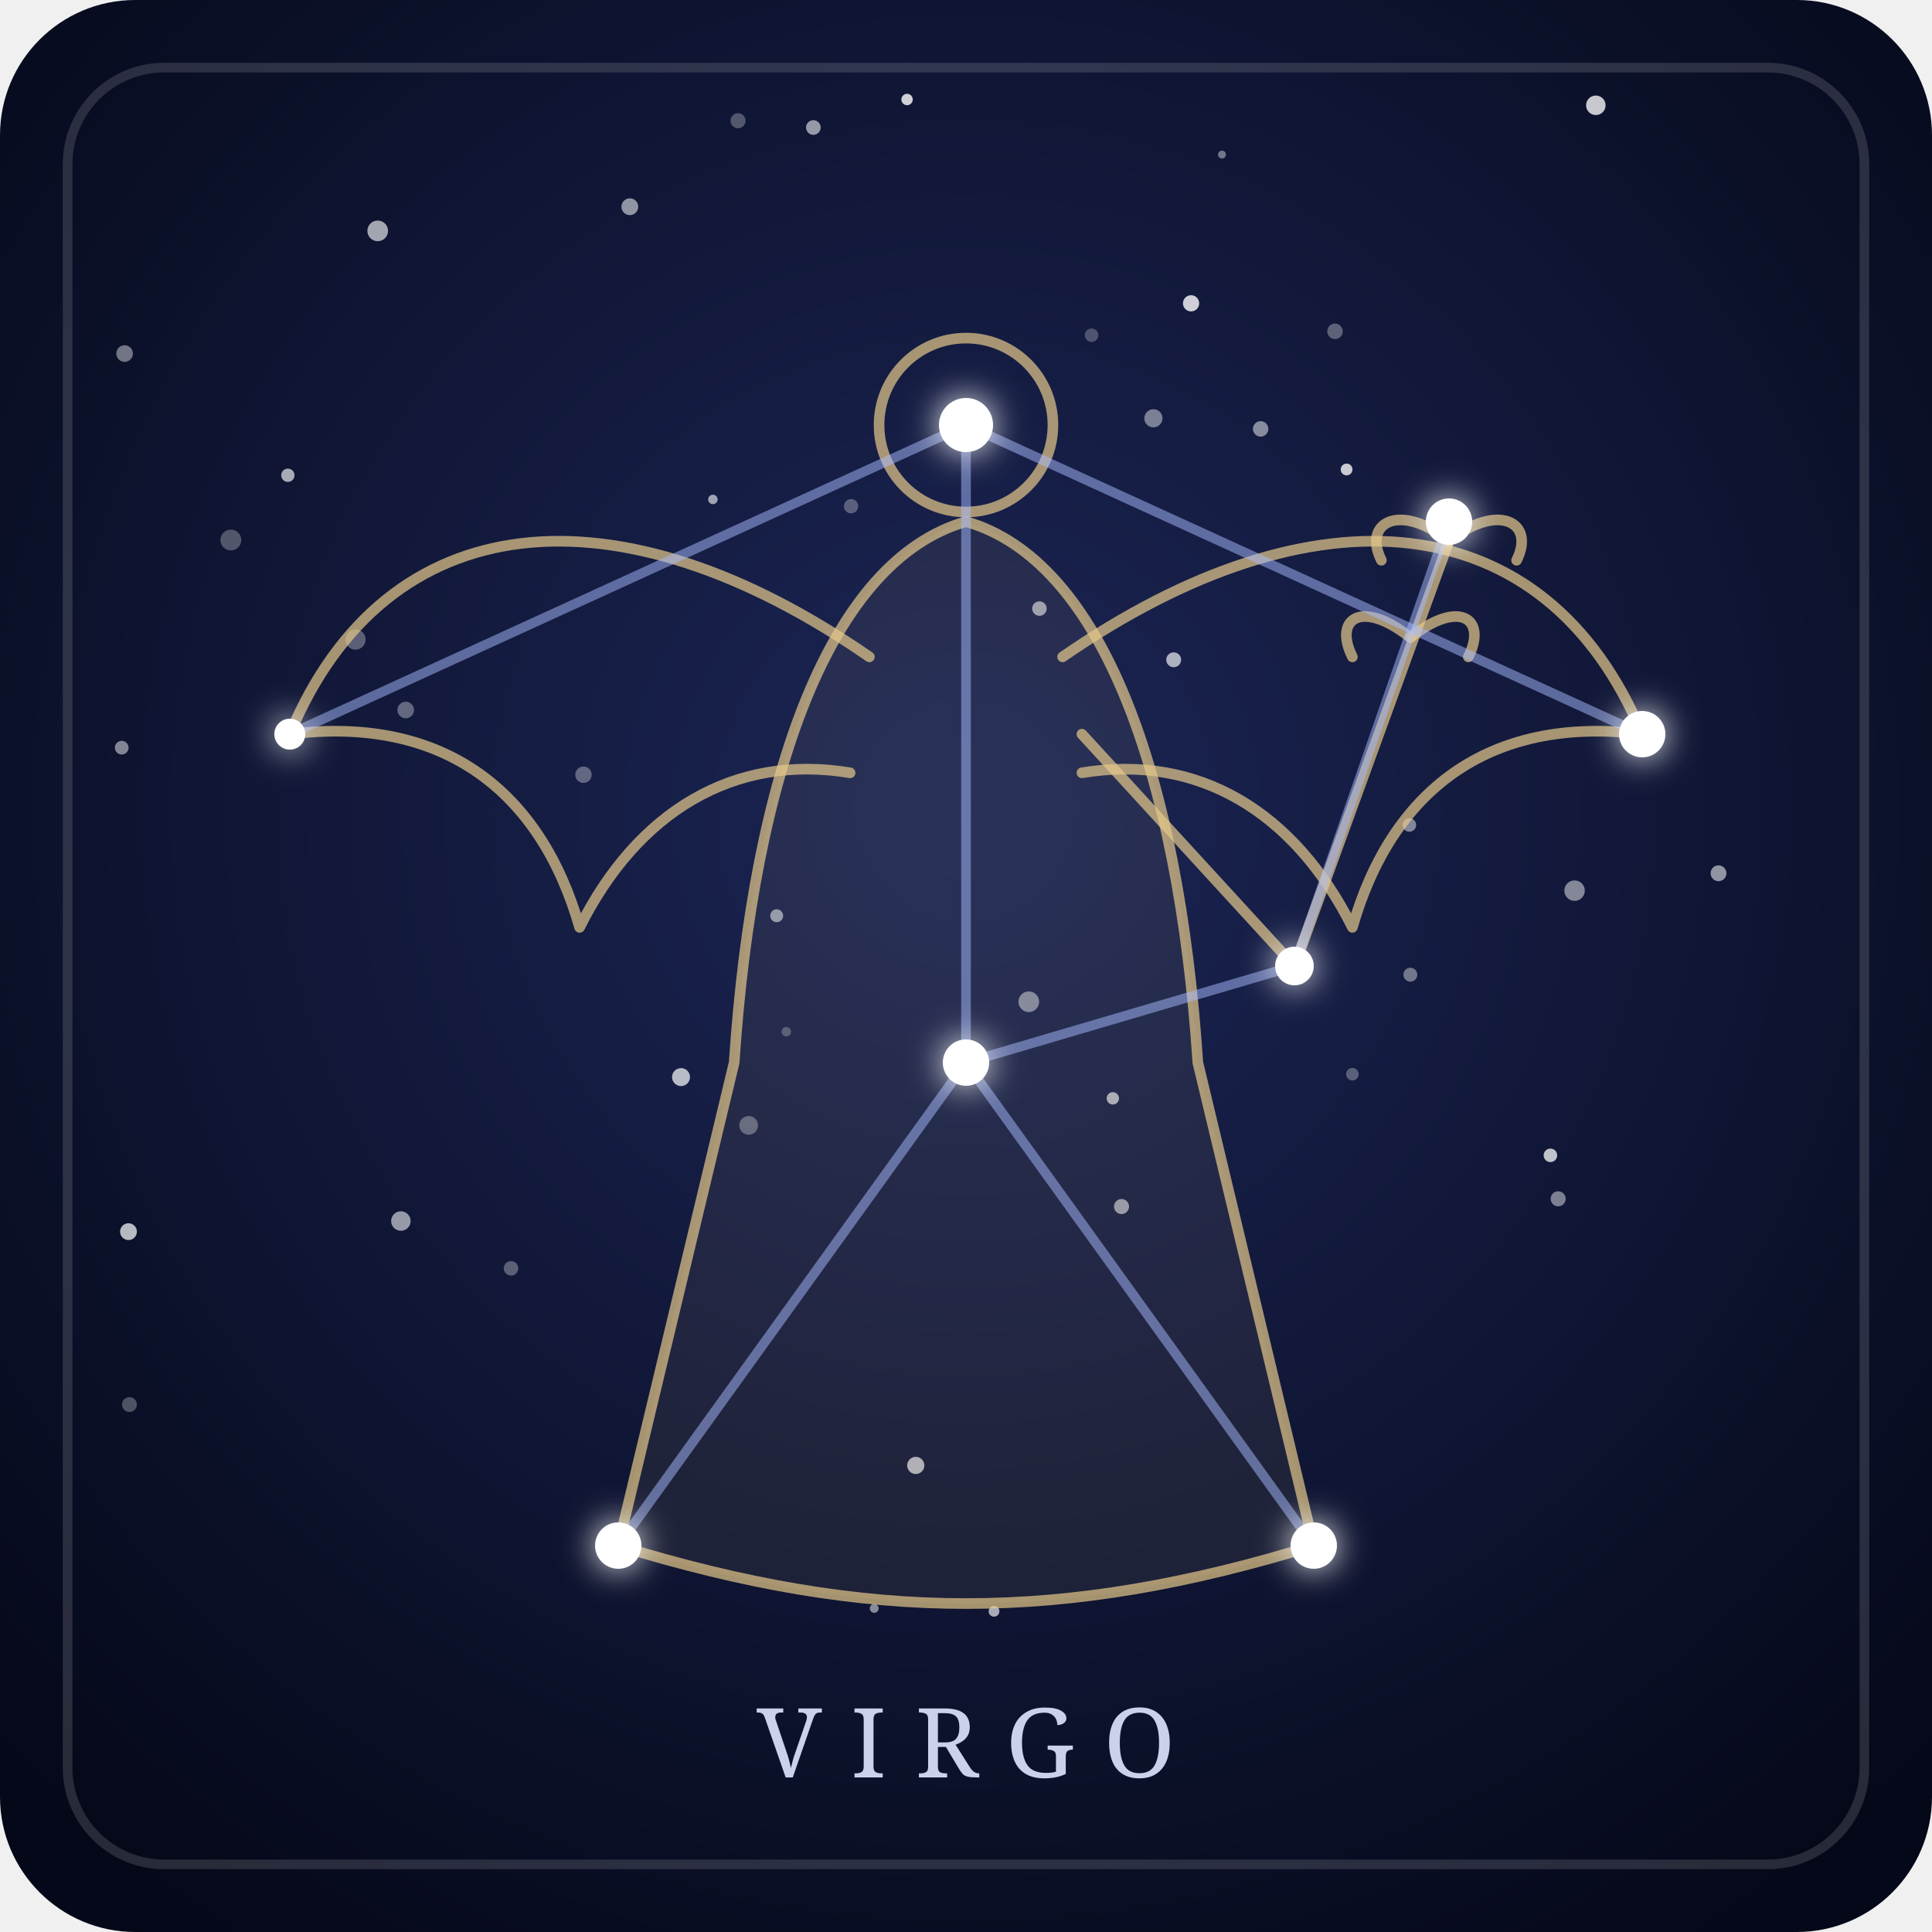
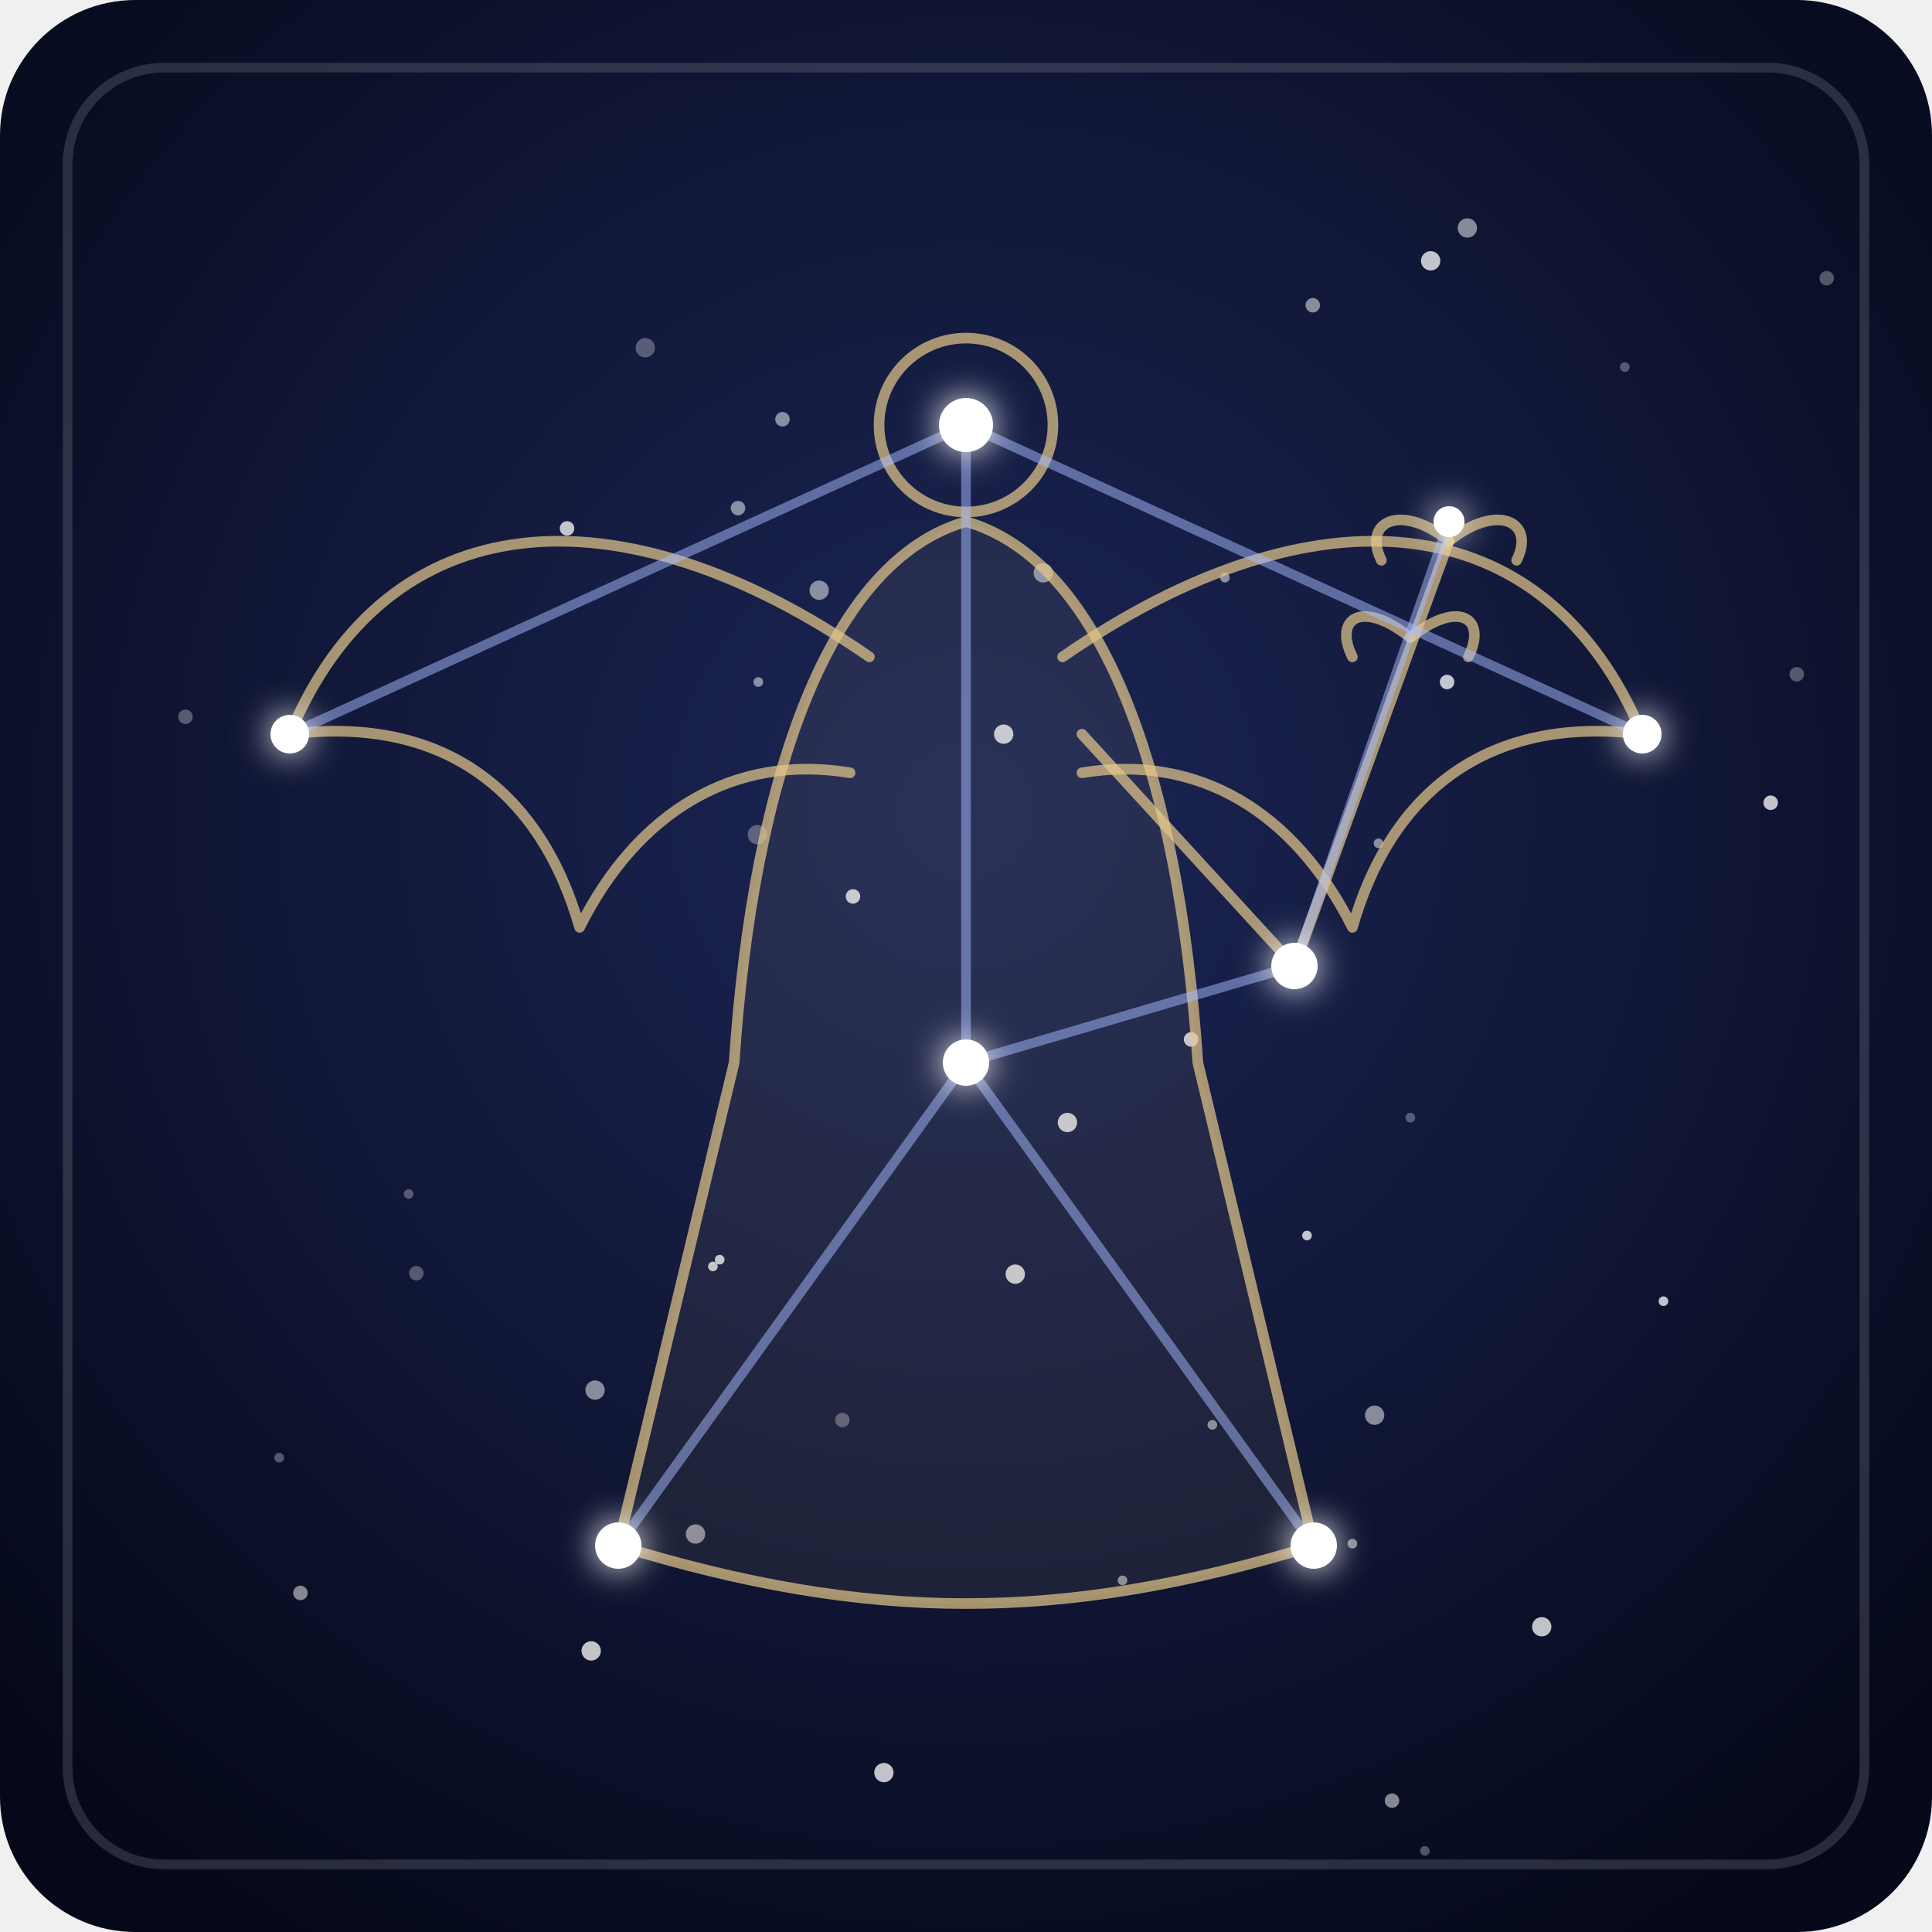
- <svg xmlns="http://www.w3.org/2000/svg" viewBox="0 0 200 200" role="img" aria-labelledby="t-virgo d-virgo">
+ <svg xmlns="http://www.w3.org/2000/svg" viewBox="0 0 200 200">
  <defs>
    <radialGradient id="fondo-virgo" cx="50%" cy="42%" r="70%">
      <stop offset="0" stop-color="#1c2656" />
      <stop offset="1" stop-color="#050818" />
    </radialGradient>
    <filter id="brillo-virgo" x="-300%" y="-300%" width="700%" height="700%">
      <feGaussianBlur stdDeviation="1.8" result="halo" />
      <feMerge>
        <feMergeNode in="halo" />
        <feMergeNode in="SourceGraphic" />
      </feMerge>
    </filter>
  </defs>
  <rect width="200" height="200" rx="14" fill="url(#fondo-virgo)" />
  <rect x="7" y="7" width="186" height="186" rx="10" fill="none" stroke="#ffffff" stroke-opacity="0.14" />
-   <g fill="#ffffff">
-     <circle cx="77.5" cy="116.5" r="0.97" fill-opacity="0.32" />
-     <circle cx="161.3" cy="124.1" r="0.78" fill-opacity="0.45" />
-     <circle cx="80.4" cy="94.8" r="0.67" fill-opacity="0.53" />
-     <circle cx="121.5" cy="68.3" r="0.77" fill-opacity="0.65" />
-     <circle cx="146.0" cy="100.9" r="0.72" fill-opacity="0.40" />
-     <circle cx="163.0" cy="92.2" r="1.06" fill-opacity="0.48" />
-     <circle cx="116.1" cy="124.9" r="0.78" fill-opacity="0.54" />
-     <circle cx="138.2" cy="34.3" r="0.80" fill-opacity="0.32" />
-     <circle cx="139.4" cy="48.6" r="0.61" fill-opacity="0.77" />
-     <circle cx="39.1" cy="23.9" r="1.07" fill-opacity="0.62" />
-     <circle cx="145.9" cy="85.4" r="0.70" fill-opacity="0.47" />
-     <circle cx="130.5" cy="44.4" r="0.80" fill-opacity="0.49" />
-     <circle cx="177.9" cy="90.4" r="0.82" fill-opacity="0.54" />
-     <circle cx="29.8" cy="49.2" r="0.69" fill-opacity="0.64" />
-     <circle cx="73.8" cy="51.7" r="0.49" fill-opacity="0.59" />
-     <circle cx="60.4" cy="80.2" r="0.85" fill-opacity="0.33" />
-     <circle cx="113.0" cy="34.7" r="0.70" fill-opacity="0.25" />
-     <circle cx="165.2" cy="10.9" r="1.01" fill-opacity="0.77" />
-     <circle cx="126.5" cy="16.0" r="0.41" fill-opacity="0.41" />
-     <circle cx="140.0" cy="111.2" r="0.65" fill-opacity="0.30" />
-     <circle cx="12.9" cy="36.6" r="0.86" fill-opacity="0.42" />
-     <circle cx="160.5" cy="119.6" r="0.70" fill-opacity="0.74" />
-     <circle cx="106.5" cy="103.7" r="1.07" fill-opacity="0.45" />
-     <circle cx="70.5" cy="111.5" r="0.93" fill-opacity="0.70" />
-     <circle cx="52.9" cy="131.3" r="0.75" fill-opacity="0.31" />
-     <circle cx="13.3" cy="127.5" r="0.87" fill-opacity="0.71" />
-     <circle cx="13.4" cy="145.4" r="0.77" fill-opacity="0.28" />
-     <circle cx="42.0" cy="73.5" r="0.86" fill-opacity="0.34" />
-     <circle cx="93.9" cy="10.3" r="0.59" fill-opacity="0.80" />
-     <circle cx="88.1" cy="52.4" r="0.74" fill-opacity="0.29" />
-     <circle cx="23.9" cy="55.9" r="1.08" fill-opacity="0.28" />
-     <circle cx="119.4" cy="43.3" r="0.94" fill-opacity="0.44" />
-     <circle cx="12.6" cy="77.4" r="0.71" fill-opacity="0.48" />
-     <circle cx="84.2" cy="13.2" r="0.76" fill-opacity="0.56" />
-     <circle cx="115.2" cy="113.7" r="0.64" fill-opacity="0.62" />
-     <circle cx="65.2" cy="21.4" r="0.87" fill-opacity="0.54" />
-     <circle cx="107.6" cy="63.0" r="0.75" fill-opacity="0.56" />
-     <circle cx="90.5" cy="166.5" r="0.46" fill-opacity="0.50" />
-     <circle cx="41.5" cy="126.4" r="1.01" fill-opacity="0.56" />
-     <circle cx="76.4" cy="12.5" r="0.78" fill-opacity="0.28" />
-     <circle cx="123.3" cy="31.4" r="0.84" fill-opacity="0.79" />
-     <circle cx="102.9" cy="166.8" r="0.56" fill-opacity="0.64" />
-     <circle cx="94.8" cy="151.7" r="0.89" fill-opacity="0.65" />
-     <circle cx="36.8" cy="66.2" r="1.05" fill-opacity="0.31" />
-     <circle cx="81.4" cy="106.8" r="0.49" fill-opacity="0.25" />
-   </g>
+   <path stroke="#ffffff" stroke-opacity="0.3" stroke-width="1.0" stroke-linecap="round" d="M147.5 191.6h0M168.2 38.0h0M28.9 150.9h0M42.3 123.6h0M146.0 115.7h0" />
+   <path stroke="#ffffff" stroke-opacity="0.3" stroke-width="1.5" stroke-linecap="round" d="M189.1 28.8h0M43.1 131.8h0M87.2 147.0h0M186.0 69.8h0M19.2 74.2h0" />
+   <path stroke="#ffffff" stroke-opacity="0.3" stroke-width="2.0" stroke-linecap="round" d="M66.8 36.0h0M78.4 86.4h0" />
+   <path stroke="#ffffff" stroke-opacity="0.5" stroke-width="1.0" stroke-linecap="round" d="M116.2 163.6h0M78.5 70.6h0M142.7 87.3h0M125.5 147.5h0M140.0 159.8h0M126.8 59.8h0" />
+   <path stroke="#ffffff" stroke-opacity="0.5" stroke-width="1.5" stroke-linecap="round" d="M135.9 31.6h0M31.1 164.9h0M76.4 52.6h0M144.1 186.4h0M81.0 43.4h0" />
+   <path stroke="#ffffff" stroke-opacity="0.5" stroke-width="2.0" stroke-linecap="round" d="M84.8 61.1h0M108.0 59.3h0M142.3 146.5h0M61.6 143.9h0M72.0 158.8h0M151.9 23.6h0" />
+   <path stroke="#ffffff" stroke-opacity="0.75" stroke-width="1.0" stroke-linecap="round" d="M74.5 130.4h0M172.2 134.7h0M135.3 127.9h0M73.8 131.1h0" />
+   <path stroke="#ffffff" stroke-opacity="0.75" stroke-width="1.5" stroke-linecap="round" d="M149.8 70.6h0M58.7 54.7h0M123.3 107.6h0M183.3 83.1h0M88.3 92.8h0" />
+   <path stroke="#ffffff" stroke-opacity="0.75" stroke-width="2.0" stroke-linecap="round" d="M61.2 170.9h0M105.1 131.9h0M103.9 76.0h0M159.6 168.4h0M110.5 116.2h0M148.1 27.0h0M91.5 183.5h0" />
  <g fill="none" stroke="#e6c98b" stroke-opacity="0.7" stroke-width="1.1" stroke-linecap="round" stroke-linejoin="round">
    <path d="M91 44 a9 9 0 1 0 18 0 a9 9 0 1 0 -18 0" />
    <path d="M100 54 C86 58 78 80 76 110 L64 160 C90 168 110 168 136 160 L124 110 C122 80 114 58 100 54 Z" fill="#e6c98b" fill-opacity="0.07" />
    <path d="M90 68 C64 50 40 52 30 76 C46 74 56 82 60 96 C66 84 76 78 88 80" />
    <path d="M110 68 C136 50 160 52 170 76 C154 74 144 82 140 96 C134 84 124 78 112 80" />
    <path d="M112 76 L134 100" />
    <path d="M134 100 L150 56" />
    <path d="M150 56 C145 52 141 54 143 58" />
    <path d="M150 56 C155 52 159 54 157 58" />
    <path d="M146 66 C141 62 138 64 140 68" />
    <path d="M146 66 C151 62 154 64 152 68" />
  </g>
  <g stroke="#a9bcff" stroke-width="1" stroke-opacity="0.5" stroke-linecap="round">
    <line x1="100" y1="44" x2="100" y2="110" />
    <line x1="100" y1="110" x2="64" y2="160" />
    <line x1="100" y1="110" x2="136" y2="160" />
    <line x1="100" y1="44" x2="30" y2="76" />
    <line x1="100" y1="44" x2="170" y2="76" />
    <line x1="100" y1="110" x2="134" y2="100" />
    <line x1="134" y1="100" x2="150" y2="54" />
  </g>
  <g fill="#ffffff" filter="url(#brillo-virgo)">
    <circle cx="100" cy="44" r="2.8" />
-     <circle cx="150" cy="54" r="2.4" />
-     <circle cx="134" cy="100" r="2.0" />
-     <circle cx="30" cy="76" r="1.6" />
-     <circle cx="170" cy="76" r="2.4" />
+     <circle cx="150" cy="54" r="1.6" />
+     <circle cx="134" cy="100" r="2.4" />
+     <circle cx="30" cy="76" r="2.0" />
+     <circle cx="170" cy="76" r="2.0" />
    <circle cx="100" cy="110" r="2.4" />
    <circle cx="64" cy="160" r="2.4" />
    <circle cx="136" cy="160" r="2.4" />
  </g>
-   <text x="100" y="184" text-anchor="middle" font-family="Georgia, serif" font-size="10" letter-spacing="3" fill="#dfe6ff" fill-opacity="0.9">VIRGO</text>
</svg>
